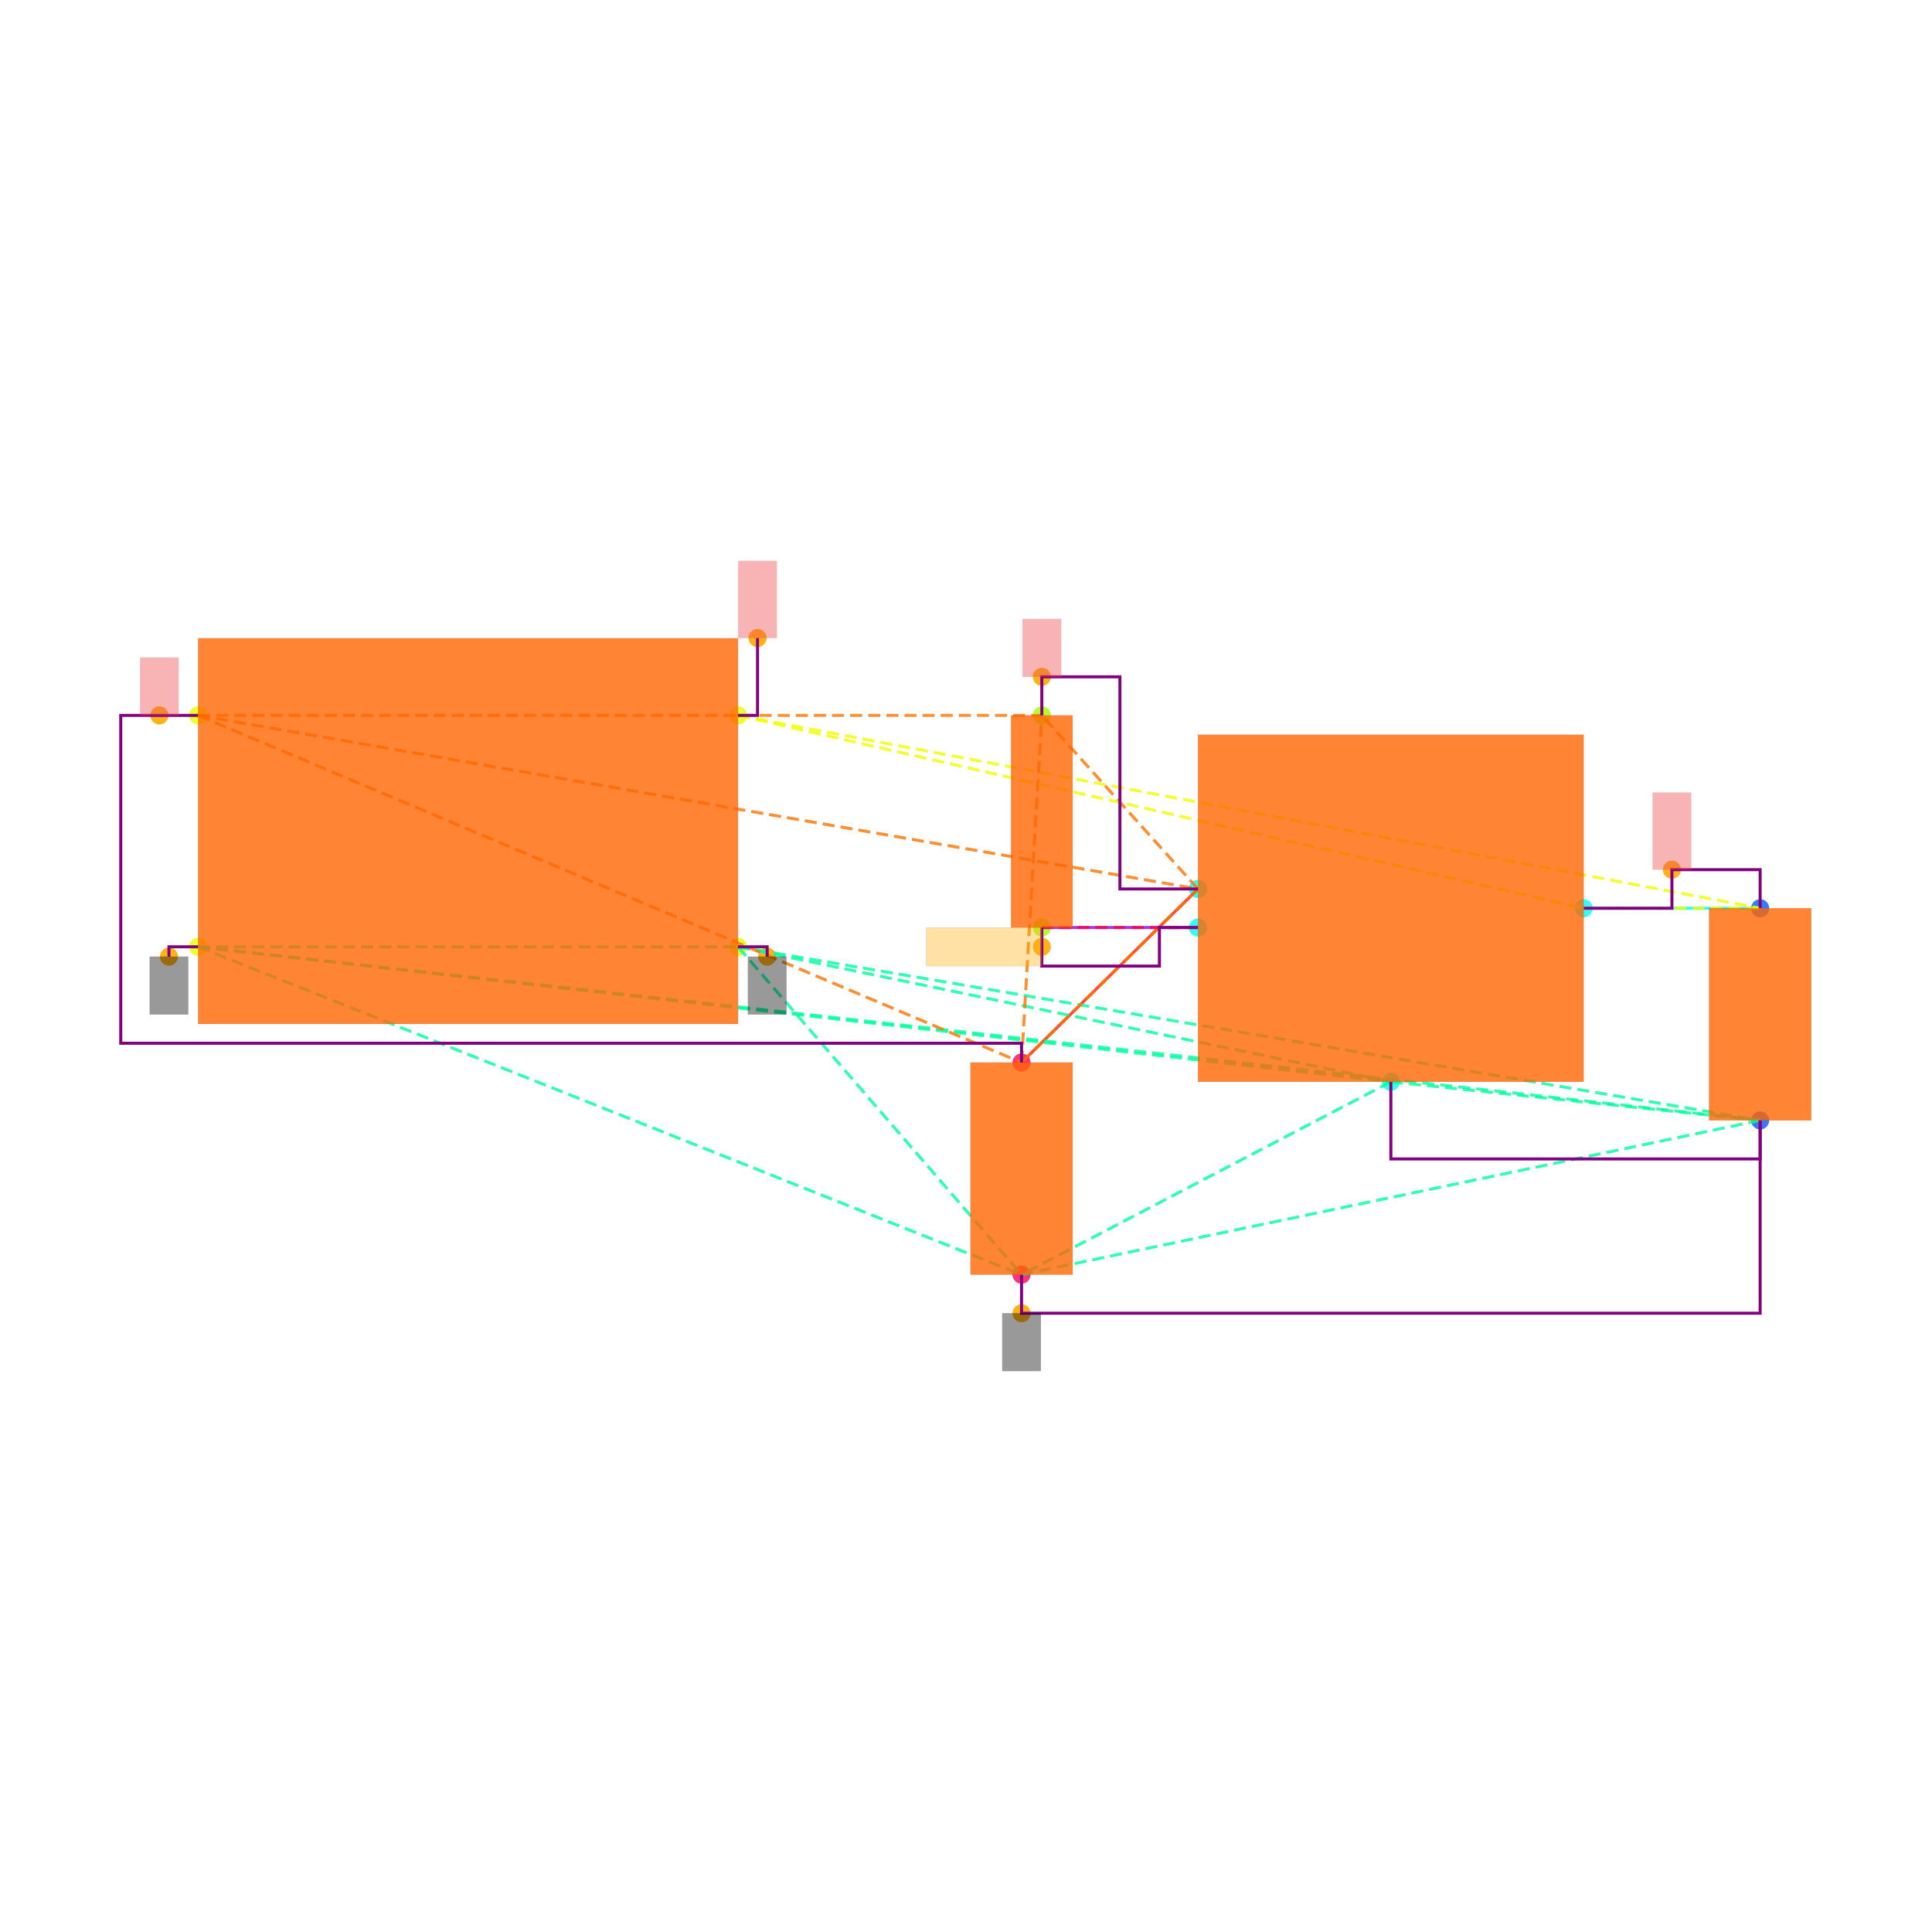
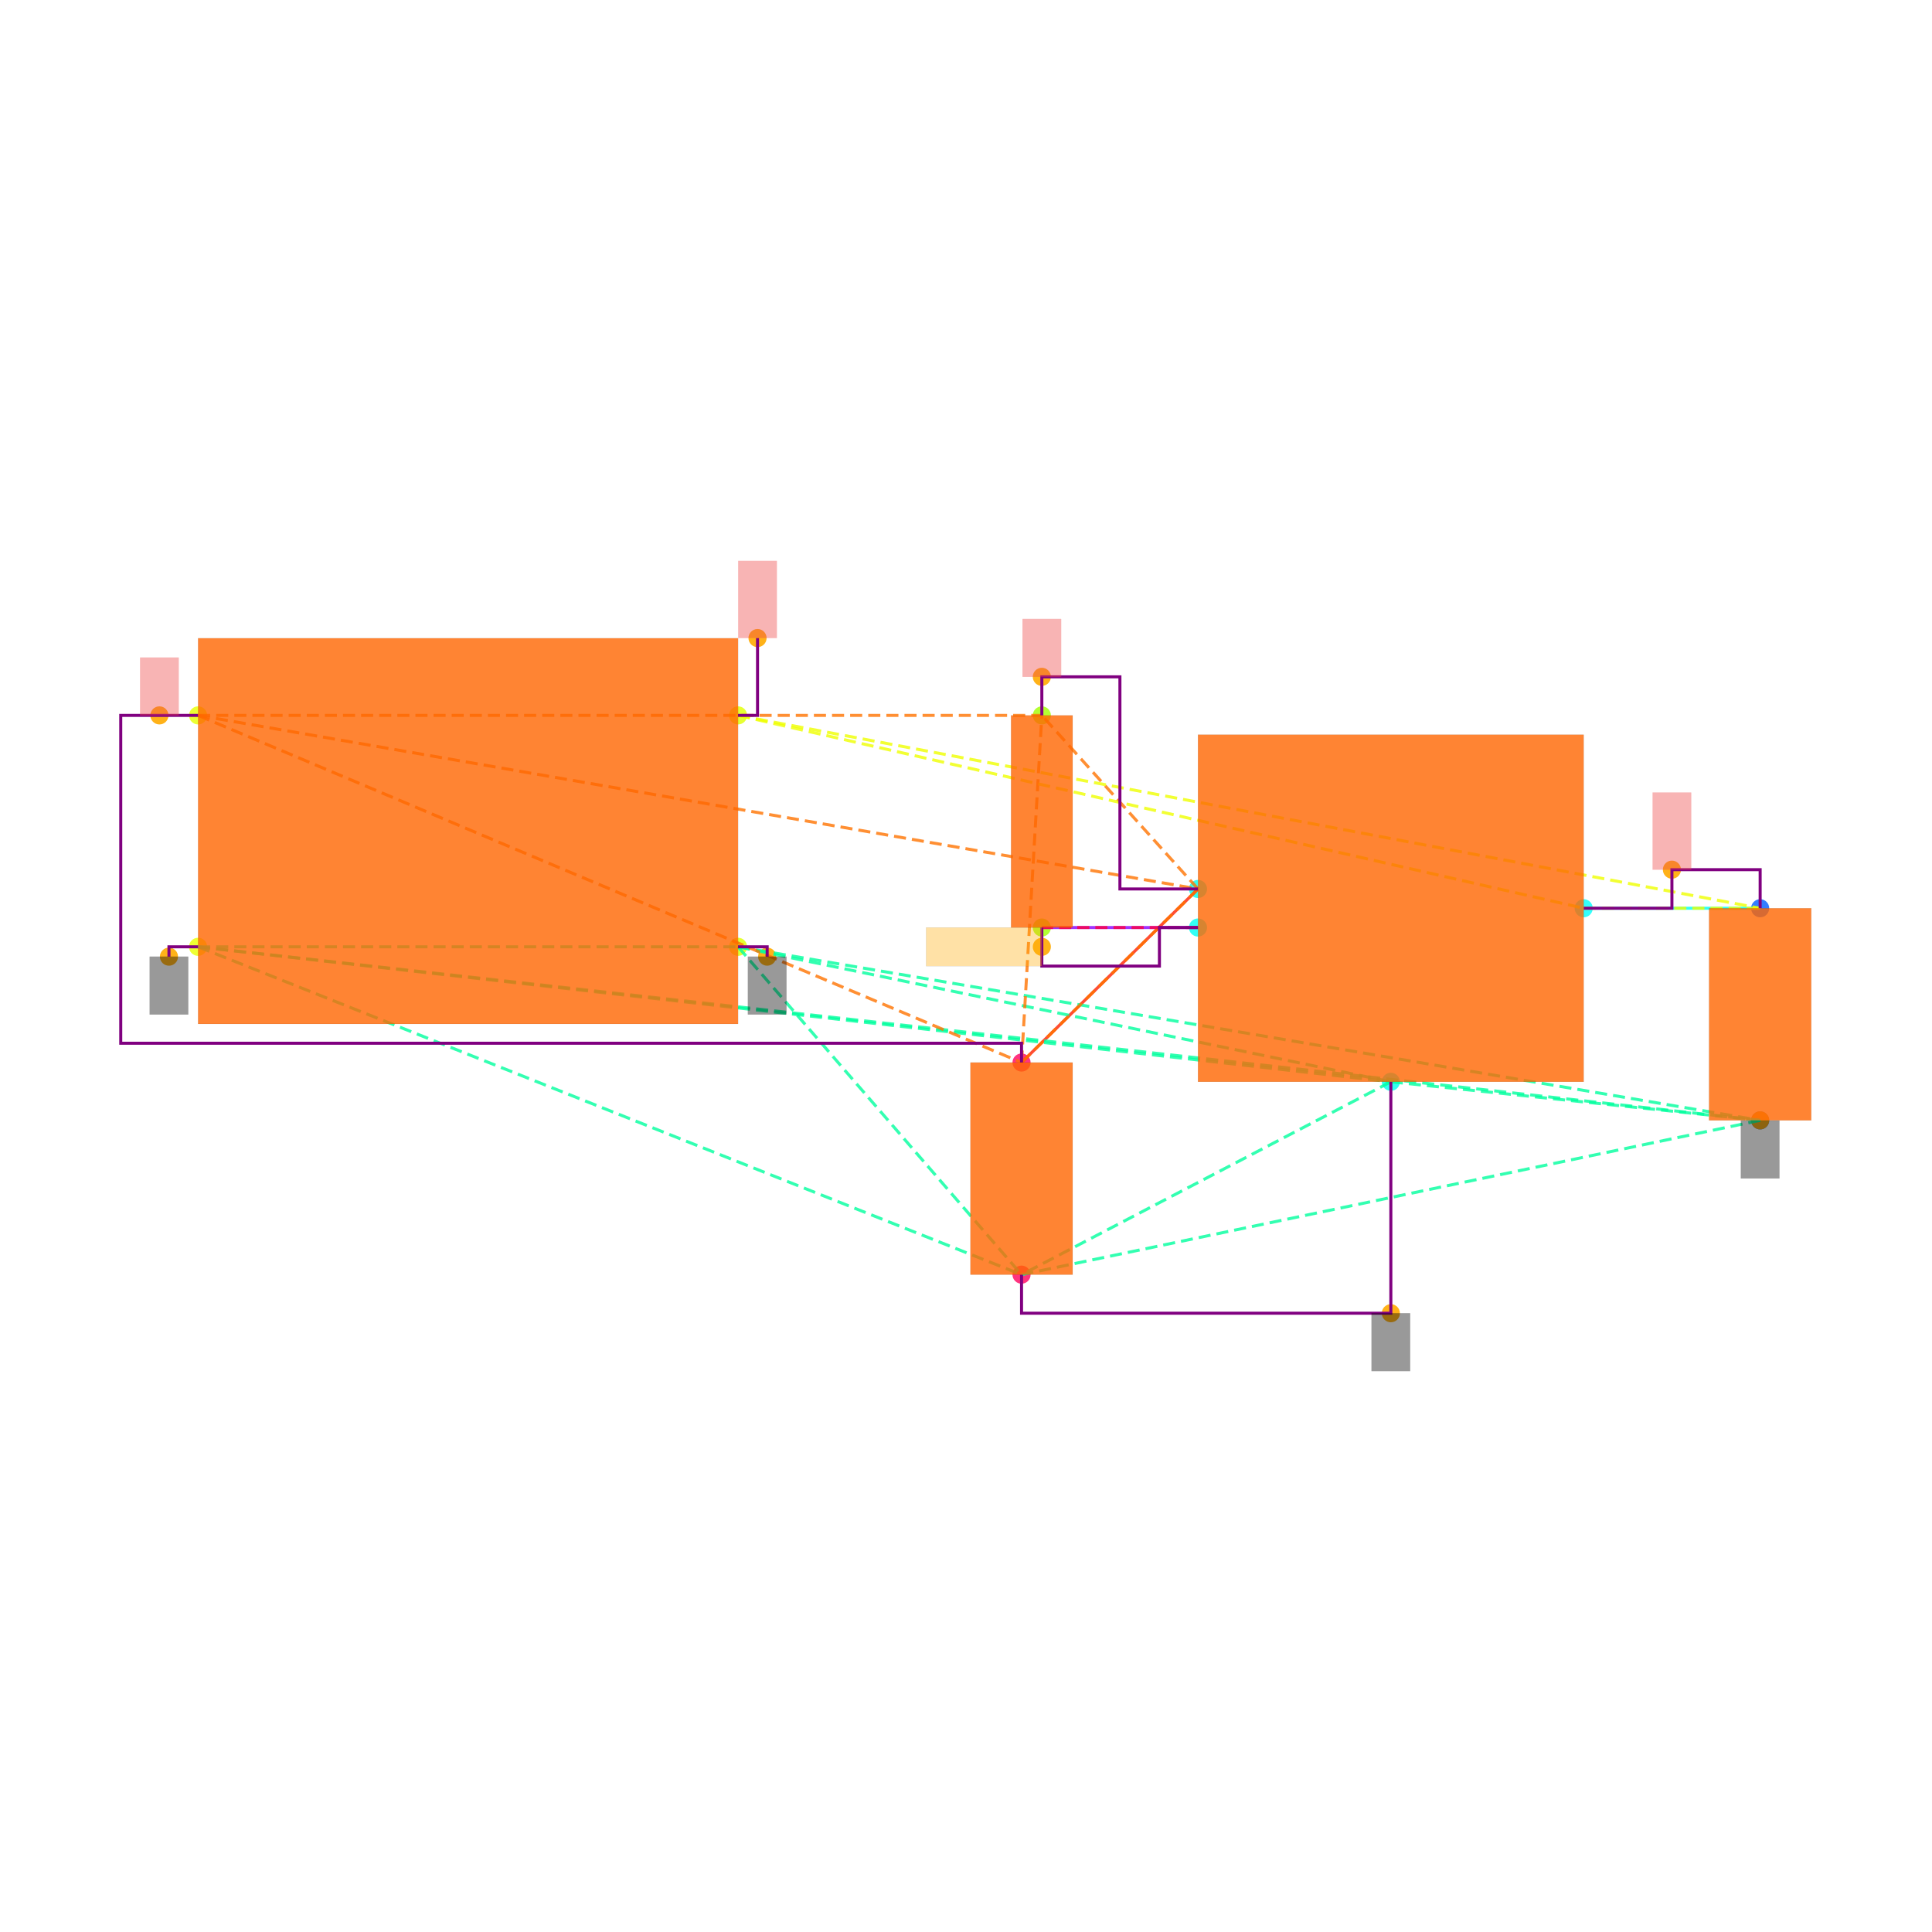
<svg xmlns="http://www.w3.org/2000/svg" width="640" height="640" viewBox="0 0 640 640">
  <rect width="100%" height="100%" fill="white" />
  <g>
    <circle data-type="point" data-label="CORNERS.1 x-" data-x="-1.4" data-y="-0.6" cx="65.617" cy="313.644" r="3" fill="hsl(65, 100%, 50%, 0.8)" />
  </g>
  <g>
    <circle data-type="point" data-label="CORNERS.2 x-" data-x="-1.4" data-y="0.6" cx="65.617" cy="236.984" r="3" fill="hsl(66, 100%, 50%, 0.8)" />
  </g>
  <g>
    <circle data-type="point" data-label="CORNERS.3 x+" data-x="1.4" data-y="0.6" cx="244.49" cy="236.984" r="3" fill="hsl(67, 100%, 50%, 0.8)" />
  </g>
  <g>
    <circle data-type="point" data-label="CORNERS.4 x+" data-x="1.4" data-y="-0.6" cx="244.49" cy="313.644" r="3" fill="hsl(68, 100%, 50%, 0.8)" />
  </g>
  <g>
    <circle data-type="point" data-label="U100.1 x-" data-x="3.785" data-y="-0.29999999999999993" cx="396.851" cy="294.479" r="3" fill="hsl(175, 100%, 50%, 0.8)" />
  </g>
  <g>
    <circle data-type="point" data-label="U100.2 y-" data-x="4.785" data-y="-1.2999999999999998" cx="460.735" cy="358.362" r="3" fill="hsl(176, 100%, 50%, 0.8)" />
  </g>
  <g>
    <circle data-type="point" data-label="U100.3 x-" data-x="3.785" data-y="-0.4999999999999999" cx="396.851" cy="307.255" r="3" fill="hsl(177, 100%, 50%, 0.8)" />
  </g>
  <g>
    <circle data-type="point" data-label="U100.5 x+" data-x="5.785" data-y="-0.3999999999999999" cx="524.618" cy="300.867" r="3" fill="hsl(179, 100%, 50%, 0.8)" />
  </g>
  <g>
    <circle data-type="point" data-label="C101.1 y+" data-x="6.7" data-y="-0.39999999999999925" cx="583.071" cy="300.867" r="3" fill="hsl(218, 100%, 50%, 0.8)" />
  </g>
  <g>
    <circle data-type="point" data-label="C101.2 y-" data-x="6.7" data-y="-1.4999999999999993" cx="583.071" cy="371.138" r="3" fill="hsl(219, 100%, 50%, 0.8)" />
  </g>
  <g>
    <circle data-type="point" data-label="C100.1 y+" data-x="2.8699999999999997" data-y="-1.2" cx="338.398" cy="351.974" r="3" fill="hsl(337, 100%, 50%, 0.8)" />
  </g>
  <g>
    <circle data-type="point" data-label="C100.2 y-" data-x="2.8699999999999997" data-y="-2.3" cx="338.398" cy="422.245" r="3" fill="hsl(338, 100%, 50%, 0.8)" />
  </g>
  <g>
    <circle data-type="point" data-label="R100.1 y+" data-x="2.9752723250000006" data-y="0.6000000000000003" cx="345.123" cy="236.984" r="3" fill="hsl(82, 100%, 50%, 0.8)" />
  </g>
  <g>
    <circle data-type="point" data-label="R100.2 y-" data-x="2.9752723250000006" data-y="-0.4999999999999998" cx="345.123" cy="307.255" r="3" fill="hsl(83, 100%, 50%, 0.8)" />
  </g>
  <g>
-     <circle data-type="point" data-label="anchorPoint orientation: y-" data-x="-1.551" data-y="-0.651" cx="55.971" cy="316.902" r="3" fill="hsl(40, 100%, 50%, 0.9)" />
-   </g>
-   <g>
-     <circle data-type="point" data-label="anchorPoint orientation: y-" data-x="1.551" data-y="-0.651" cx="254.136" cy="316.902" r="3" fill="hsl(40, 100%, 50%, 0.9)" />
-   </g>
-   <g>
-     <circle data-type="point" data-label="anchorPoint orientation: y-" data-x="2.8699999999999997" data-y="-2.5" cx="338.398" cy="435.022" r="3" fill="hsl(40, 100%, 50%, 0.9)" />
-   </g>
-   <g>
-     <circle data-type="point" data-label="anchorPoint orientation: y+" data-x="-1.6004999999999998" data-y="0.6" cx="52.809" cy="236.984" r="3" fill="hsl(40, 100%, 50%, 0.9)" />
-   </g>
-   <g>
-     <circle data-type="point" data-label="anchorPoint orientation: y+" data-x="2.9752723250000006" data-y="0.8000000000000005" cx="345.123" cy="224.207" r="3" fill="hsl(40, 100%, 50%, 0.9)" />
-   </g>
-   <g>
-     <circle data-type="point" data-label="anchorPoint orientation: y+" data-x="6.2425" data-y="-0.19999999999999923" cx="553.844" cy="288.09" r="3" fill="hsl(40, 100%, 50%, 0.9)" />
-   </g>
-   <g>
-     <circle data-type="point" data-label="anchorPoint orientation: y+" data-x="1.501" data-y="1.001" cx="250.942" cy="211.367" r="3" fill="hsl(40, 100%, 50%, 0.9)" />
-   </g>
-   <g>
-     <circle data-type="point" data-label="anchorPoint orientation: x-" data-x="2.9752723250000006" data-y="-0.5999999999999999" cx="345.123" cy="313.644" r="3" fill="hsl(40, 100%, 50%, 0.9)" />
+     <circle data-type="point" data-label="" data-x="-1.551" data-y="-0.651" cx="55.971" cy="316.902" r="3" fill="hsl(40, 100%, 50%, 0.9)" />
+   </g>
+   <g>
+     <circle data-type="point" data-label="" data-x="1.551" data-y="-0.651" cx="254.136" cy="316.902" r="3" fill="hsl(40, 100%, 50%, 0.9)" />
+   </g>
+   <g>
+     <circle data-type="point" data-label="" data-x="4.785" data-y="-2.5" cx="460.735" cy="435.022" r="3" fill="hsl(40, 100%, 50%, 0.9)" />
+   </g>
+   <g>
+     <circle data-type="point" data-label="" data-x="6.7" data-y="-1.4999999999999993" cx="583.071" cy="371.138" r="3" fill="hsl(40, 100%, 50%, 0.9)" />
+   </g>
+   <g>
+     <circle data-type="point" data-label="" data-x="-1.6004999999999998" data-y="0.6" cx="52.809" cy="236.984" r="3" fill="hsl(40, 100%, 50%, 0.9)" />
+   </g>
+   <g>
+     <circle data-type="point" data-label="" data-x="2.9752723250000006" data-y="0.8000000000000005" cx="345.123" cy="224.207" r="3" fill="hsl(40, 100%, 50%, 0.9)" />
+   </g>
+   <g>
+     <circle data-type="point" data-label="" data-x="6.2425" data-y="-0.19999999999999923" cx="553.844" cy="288.09" r="3" fill="hsl(40, 100%, 50%, 0.9)" />
+   </g>
+   <g>
+     <circle data-type="point" data-label="" data-x="1.501" data-y="1.001" cx="250.942" cy="211.367" r="3" fill="hsl(40, 100%, 50%, 0.9)" />
+   </g>
+   <g>
+     <circle data-type="point" data-label="" data-x="2.9752723250000006" data-y="-0.5999999999999999" cx="345.123" cy="313.644" r="3" fill="hsl(40, 100%, 50%, 0.9)" />
  </g>
  <g>
    <polyline data-points="6.7,-0.39999999999999925 5.785,-0.3999999999999999" data-type="line" data-label="" points="583.071,300.867 524.618,300.867" fill="none" stroke="hsl(176, 100%, 50%, 0.8)" stroke-width="1" />
  </g>
  <g>
    <polyline data-points="2.8699999999999997,-1.2 3.785,-0.29999999999999993" data-type="line" data-label="" points="338.398,351.974 396.851,294.479" fill="none" stroke="hsl(8, 100%, 50%, 0.8)" stroke-width="1" />
  </g>
  <g>
    <polyline data-points="2.9752723250000006,-0.4999999999999998 3.785,-0.4999999999999999" data-type="line" data-label="" points="345.123,307.255 396.851,307.255" fill="none" stroke="hsl(272, 100%, 50%, 0.8)" stroke-width="1" />
  </g>
  <g>
    <polyline data-points="-1.4,-0.6 1.4,-0.6" data-type="line" data-label="" points="65.617,313.644 244.49,313.644" fill="none" stroke="hsl(157, 100%, 50%, 0.8)" stroke-width="1" stroke-dasharray="4 2" />
  </g>
  <g>
    <polyline data-points="-1.4,-0.6 4.785,-1.2999999999999998" data-type="line" data-label="" points="65.617,313.644 460.735,358.362" fill="none" stroke="hsl(157, 100%, 50%, 0.8)" stroke-width="1" stroke-dasharray="4 2" />
  </g>
  <g>
    <polyline data-points="-1.4,-0.6 6.7,-1.4999999999999993" data-type="line" data-label="" points="65.617,313.644 583.071,371.138" fill="none" stroke="hsl(157, 100%, 50%, 0.8)" stroke-width="1" stroke-dasharray="4 2" />
  </g>
  <g>
    <polyline data-points="-1.4,-0.6 2.8699999999999997,-2.3" data-type="line" data-label="" points="65.617,313.644 338.398,422.245" fill="none" stroke="hsl(157, 100%, 50%, 0.8)" stroke-width="1" stroke-dasharray="4 2" />
  </g>
  <g>
    <polyline data-points="1.4,-0.6 4.785,-1.2999999999999998" data-type="line" data-label="" points="244.49,313.644 460.735,358.362" fill="none" stroke="hsl(157, 100%, 50%, 0.8)" stroke-width="1" stroke-dasharray="4 2" />
  </g>
  <g>
    <polyline data-points="1.4,-0.6 6.7,-1.4999999999999993" data-type="line" data-label="" points="244.49,313.644 583.071,371.138" fill="none" stroke="hsl(157, 100%, 50%, 0.8)" stroke-width="1" stroke-dasharray="4 2" />
  </g>
  <g>
    <polyline data-points="1.4,-0.6 2.8699999999999997,-2.3" data-type="line" data-label="" points="244.49,313.644 338.398,422.245" fill="none" stroke="hsl(157, 100%, 50%, 0.8)" stroke-width="1" stroke-dasharray="4 2" />
  </g>
  <g>
    <polyline data-points="4.785,-1.2999999999999998 6.7,-1.4999999999999993" data-type="line" data-label="" points="460.735,358.362 583.071,371.138" fill="none" stroke="hsl(157, 100%, 50%, 0.8)" stroke-width="1" stroke-dasharray="4 2" />
  </g>
  <g>
    <polyline data-points="4.785,-1.2999999999999998 2.8699999999999997,-2.3" data-type="line" data-label="" points="460.735,358.362 338.398,422.245" fill="none" stroke="hsl(157, 100%, 50%, 0.8)" stroke-width="1" stroke-dasharray="4 2" />
  </g>
  <g>
    <polyline data-points="6.7,-1.4999999999999993 2.8699999999999997,-2.3" data-type="line" data-label="" points="583.071,371.138 338.398,422.245" fill="none" stroke="hsl(157, 100%, 50%, 0.8)" stroke-width="1" stroke-dasharray="4 2" />
  </g>
  <g>
    <polyline data-points="-1.4,0.6 3.785,-0.29999999999999993" data-type="line" data-label="" points="65.617,236.984 396.851,294.479" fill="none" stroke="hsl(27, 100%, 50%, 0.8)" stroke-width="1" stroke-dasharray="4 2" />
  </g>
  <g>
    <polyline data-points="-1.4,0.6 2.8699999999999997,-1.2" data-type="line" data-label="" points="65.617,236.984 338.398,351.974" fill="none" stroke="hsl(27, 100%, 50%, 0.8)" stroke-width="1" stroke-dasharray="4 2" />
  </g>
  <g>
    <polyline data-points="-1.4,0.6 2.9752723250000006,0.6000000000000003" data-type="line" data-label="" points="65.617,236.984 345.123,236.984" fill="none" stroke="hsl(27, 100%, 50%, 0.8)" stroke-width="1" stroke-dasharray="4 2" />
  </g>
  <g>
    <polyline data-points="3.785,-0.29999999999999993 2.8699999999999997,-1.2" data-type="line" data-label="" points="396.851,294.479 338.398,351.974" fill="none" stroke="hsl(27, 100%, 50%, 0.8)" stroke-width="1" stroke-dasharray="4 2" />
  </g>
  <g>
    <polyline data-points="3.785,-0.29999999999999993 2.9752723250000006,0.6000000000000003" data-type="line" data-label="" points="396.851,294.479 345.123,236.984" fill="none" stroke="hsl(27, 100%, 50%, 0.8)" stroke-width="1" stroke-dasharray="4 2" />
  </g>
  <g>
    <polyline data-points="2.8699999999999997,-1.2 2.9752723250000006,0.6000000000000003" data-type="line" data-label="" points="338.398,351.974 345.123,236.984" fill="none" stroke="hsl(27, 100%, 50%, 0.8)" stroke-width="1" stroke-dasharray="4 2" />
  </g>
  <g>
    <polyline data-points="1.4,0.6 5.785,-0.3999999999999999" data-type="line" data-label="" points="244.49,236.984 524.618,300.867" fill="none" stroke="hsl(64, 100%, 50%, 0.8)" stroke-width="1" stroke-dasharray="4 2" />
  </g>
  <g>
    <polyline data-points="1.4,0.6 6.7,-0.39999999999999925" data-type="line" data-label="" points="244.49,236.984 583.071,300.867" fill="none" stroke="hsl(64, 100%, 50%, 0.8)" stroke-width="1" stroke-dasharray="4 2" />
  </g>
  <g>
    <polyline data-points="5.785,-0.3999999999999999 6.7,-0.39999999999999925" data-type="line" data-label="" points="524.618,300.867 583.071,300.867" fill="none" stroke="hsl(64, 100%, 50%, 0.8)" stroke-width="1" stroke-dasharray="4 2" />
  </g>
  <g>
    <polyline data-points="3.785,-0.4999999999999999 2.9752723250000006,-0.4999999999999998" data-type="line" data-label="" points="396.851,307.255 345.123,307.255" fill="none" stroke="hsl(345, 100%, 50%, 0.8)" stroke-width="1" stroke-dasharray="4 2" />
  </g>
  <g>
    <polyline data-points="5.785,-0.3999999999999999 6.2425,-0.3999999999999999 6.2425,-0.19999999999999923 6.7,-0.19999999999999923 6.7,-0.39999999999999925" data-type="line" data-label="" points="524.618,300.867 553.844,300.867 553.844,288.09 583.071,288.09 583.071,300.867" fill="none" stroke="purple" stroke-width="1" />
  </g>
  <g>
    <polyline data-points="2.9752723250000006,0.6000000000000003 2.9752723250000006,0.8000000000000005 3.3801361625000004,0.8000000000000005 3.3801361625000004,-0.30000000000000004 3.785,-0.30000000000000004" data-type="line" data-label="" points="345.123,236.984 345.123,224.207 370.987,224.207 370.987,294.479 396.851,294.479" fill="none" stroke="purple" stroke-width="1" />
  </g>
  <g>
    <polyline data-points="2.9752723250000006,-0.4999999999999998 2.9752723250000006,-0.7 3.585,-0.7 3.585,-0.4999999999999998 3.785,-0.4999999999999998" data-type="line" data-label="" points="345.123,307.255 345.123,320.032 384.075,320.032 384.075,307.255 396.851,307.255" fill="none" stroke="purple" stroke-width="1" />
  </g>
  <g>
-     <polyline data-points="4.785,-1.2999999999999998 4.785,-1.6999999999999993 6.7,-1.6999999999999993 6.7,-1.4999999999999991" data-type="line" data-label="" points="460.735,358.362 460.735,383.915 583.071,383.915 583.071,371.138" fill="none" stroke="purple" stroke-width="1" />
-   </g>
-   <g>
-     <polyline data-points="2.8699999999999997,-2.3 2.8699999999999997,-2.5 6.700000000000001,-2.5 6.700000000000001,-1.4999999999999991" data-type="line" data-label="" points="338.398,422.245 338.398,435.022 583.071,435.022 583.071,371.138" fill="none" stroke="purple" stroke-width="1" />
+     <polyline data-points="4.785,-1.2999999999999998 4.785,-2.5 2.8699999999999997,-2.5 2.8699999999999997,-2.3" data-type="line" data-label="" points="460.735,358.362 460.735,435.022 338.398,435.022 338.398,422.245" fill="none" stroke="purple" stroke-width="1" />
  </g>
  <g>
    <polyline data-points="-1.4,0.6 -1.8009999999999997,0.6 -1.8009999999999997,-1.1 2.8699999999999997,-1.1 2.8699999999999997,-1.2" data-type="line" data-label="" points="65.617,236.984 40,236.984 40,345.585 338.398,345.585 338.398,351.974" fill="none" stroke="purple" stroke-width="1" />
  </g>
  <g>
    <polyline data-points="-1.4,-0.6 -1.551,-0.6 -1.551,-0.651" data-type="line" data-label="" points="65.617,313.644 55.971,313.644 55.971,316.902" fill="none" stroke="purple" stroke-width="1" />
  </g>
  <g>
    <polyline data-points="1.4,-0.6 1.551,-0.6 1.551,-0.651" data-type="line" data-label="" points="244.49,313.644 254.136,313.644 254.136,316.902" fill="none" stroke="purple" stroke-width="1" />
  </g>
  <g>
    <polyline data-points="1.4,0.6 1.501,0.6 1.501,1.001" data-type="line" data-label="" points="244.49,236.984 250.942,236.984 250.942,211.367" fill="none" stroke="purple" stroke-width="1" />
  </g>
  <g>
    <rect data-type="rect" data-label="schematic_component_0" data-x="0" data-y="0" x="65.617" y="211.431" width="178.873" height="127.766" fill="hsl(24, 100%, 50%, 0.8)" stroke="black" stroke-width="0.016" />
  </g>
  <g>
    <rect data-type="rect" data-label="schematic_component_1" data-x="4.785" data-y="-0.3999999999999999" x="396.851" y="243.372" width="127.766" height="114.99" fill="hsl(24, 100%, 50%, 0.8)" stroke="black" stroke-width="0.016" />
  </g>
  <g>
    <rect data-type="rect" data-label="schematic_component_2" data-x="6.7" data-y="-0.9499999999999993" x="566.142" y="300.867" width="33.858" height="70.272" fill="hsl(24, 100%, 50%, 0.8)" stroke="black" stroke-width="0.016" />
  </g>
  <g>
    <rect data-type="rect" data-label="schematic_component_3" data-x="2.8699999999999997" data-y="-1.75" x="321.469" y="351.974" width="33.858" height="70.272" fill="hsl(24, 100%, 50%, 0.8)" stroke="black" stroke-width="0.016" />
  </g>
  <g>
    <rect data-type="rect" data-label="schematic_component_4" data-x="2.9752723250000006" data-y="0.050000000000000266" x="334.92" y="236.984" width="20.408" height="70.272" fill="hsl(24, 100%, 50%, 0.8)" stroke="black" stroke-width="0.016" />
  </g>
  <g>
-     <rect data-type="rect" data-label="netId: GND globalConnNetId: connectivity_net3 available orientations: y-" data-x="-1.551" data-y="-0.801" x="49.582" y="316.902" width="12.777" height="19.165" fill="#00000066" stroke="#000000" stroke-width="0.016" />
-   </g>
-   <g>
-     <rect data-type="rect" data-label="netId: GND globalConnNetId: connectivity_net3 available orientations: y-" data-x="1.551" data-y="-0.801" x="247.748" y="316.902" width="12.777" height="19.165" fill="#00000066" stroke="#000000" stroke-width="0.016" />
-   </g>
-   <g>
-     <rect data-type="rect" data-label="netId: GND globalConnNetId: connectivity_net3 available orientations: y-" data-x="2.8699999999999997" data-y="-2.65" x="332.01" y="435.022" width="12.777" height="19.165" fill="#00000066" stroke="#000000" stroke-width="0.016" />
-   </g>
-   <g>
-     <rect data-type="rect" data-label="netId: VIN globalConnNetId: connectivity_net1 available orientations: y+" data-x="-1.6004999999999998" data-y="0.75" x="46.42" y="217.819" width="12.777" height="19.165" fill="#ef444466" stroke="#ef4444" stroke-width="0.016" />
-   </g>
-   <g>
-     <rect data-type="rect" data-label="netId: VIN globalConnNetId: connectivity_net1 available orientations: y+" data-x="2.9752723250000006" data-y="0.9500000000000005" x="338.735" y="205.042" width="12.777" height="19.165" fill="#ef444466" stroke="#ef4444" stroke-width="0.016" />
-   </g>
-   <g>
-     <rect data-type="rect" data-label="netId: VOUT globalConnNetId: connectivity_net0 available orientations: y+" data-x="6.2425" data-y="7.771561172376096e-16" x="547.456" y="262.537" width="12.777" height="25.553" fill="#ef444466" stroke="#ef4444" stroke-width="0.016" />
-   </g>
-   <g>
-     <rect data-type="rect" data-label="netId: VOUT globalConnNetId: connectivity_net0 available orientations: y+" data-x="1.501" data-y="1.2009999999999998" x="244.554" y="185.813" width="12.777" height="25.553" fill="#ef444466" stroke="#ef4444" stroke-width="0.016" />
-   </g>
-   <g>
-     <rect data-type="rect" data-label="netId: LDO_EN globalConnNetId: connectivity_net2 available orientations: x-, x+" data-x="2.675272325000001" data-y="-0.5999999999999999" x="306.794" y="307.255" width="38.33" height="12.777" fill="hsl(40, 100%, 50%, 0.35)" stroke="black" stroke-width="0.016" />
+     <rect data-type="rect" data-label="netId: GND globalConnNetId: connectivity_net3" data-x="-1.551" data-y="-0.801" x="49.582" y="316.902" width="12.777" height="19.165" fill="#00000066" stroke="#000000" stroke-width="0.016" />
+   </g>
+   <g>
+     <rect data-type="rect" data-label="netId: GND globalConnNetId: connectivity_net3" data-x="1.551" data-y="-0.801" x="247.748" y="316.902" width="12.777" height="19.165" fill="#00000066" stroke="#000000" stroke-width="0.016" />
+   </g>
+   <g>
+     <rect data-type="rect" data-label="netId: GND globalConnNetId: connectivity_net3" data-x="4.785" data-y="-2.65" x="454.346" y="435.022" width="12.777" height="19.165" fill="#00000066" stroke="#000000" stroke-width="0.016" />
+   </g>
+   <g>
+     <rect data-type="rect" data-label="netId: GND globalConnNetId: connectivity_net3" data-x="6.7" data-y="-1.6509999999999991" x="576.683" y="371.202" width="12.777" height="19.165" fill="#00000066" stroke="#000000" stroke-width="0.016" />
+   </g>
+   <g>
+     <rect data-type="rect" data-label="netId: VIN globalConnNetId: connectivity_net1" data-x="-1.6004999999999998" data-y="0.75" x="46.42" y="217.819" width="12.777" height="19.165" fill="#ef444466" stroke="#ef4444" stroke-width="0.016" />
+   </g>
+   <g>
+     <rect data-type="rect" data-label="netId: VIN globalConnNetId: connectivity_net1" data-x="2.9752723250000006" data-y="0.9500000000000005" x="338.735" y="205.042" width="12.777" height="19.165" fill="#ef444466" stroke="#ef4444" stroke-width="0.016" />
+   </g>
+   <g>
+     <rect data-type="rect" data-label="netId: VOUT globalConnNetId: connectivity_net0" data-x="6.2425" data-y="7.771561172376096e-16" x="547.456" y="262.537" width="12.777" height="25.553" fill="#ef444466" stroke="#ef4444" stroke-width="0.016" />
+   </g>
+   <g>
+     <rect data-type="rect" data-label="netId: VOUT globalConnNetId: connectivity_net0" data-x="1.501" data-y="1.2009999999999998" x="244.554" y="185.813" width="12.777" height="25.553" fill="#ef444466" stroke="#ef4444" stroke-width="0.016" />
+   </g>
+   <g>
+     <rect data-type="rect" data-label="netId: LDO_EN globalConnNetId: connectivity_net2" data-x="2.675272325000001" data-y="-0.5999999999999999" x="306.794" y="307.255" width="38.33" height="12.777" fill="hsl(40, 100%, 50%, 0.35)" stroke="black" stroke-width="0.016" />
  </g>
  <g id="crosshair" style="display: none">
    <line id="crosshair-h" y1="0" y2="640" stroke="#666" stroke-width="0.5" />
    <line id="crosshair-v" x1="0" x2="640" stroke="#666" stroke-width="0.5" />
    <text id="coordinates" font-family="monospace" font-size="12" fill="#666" />
  </g>
</svg>
